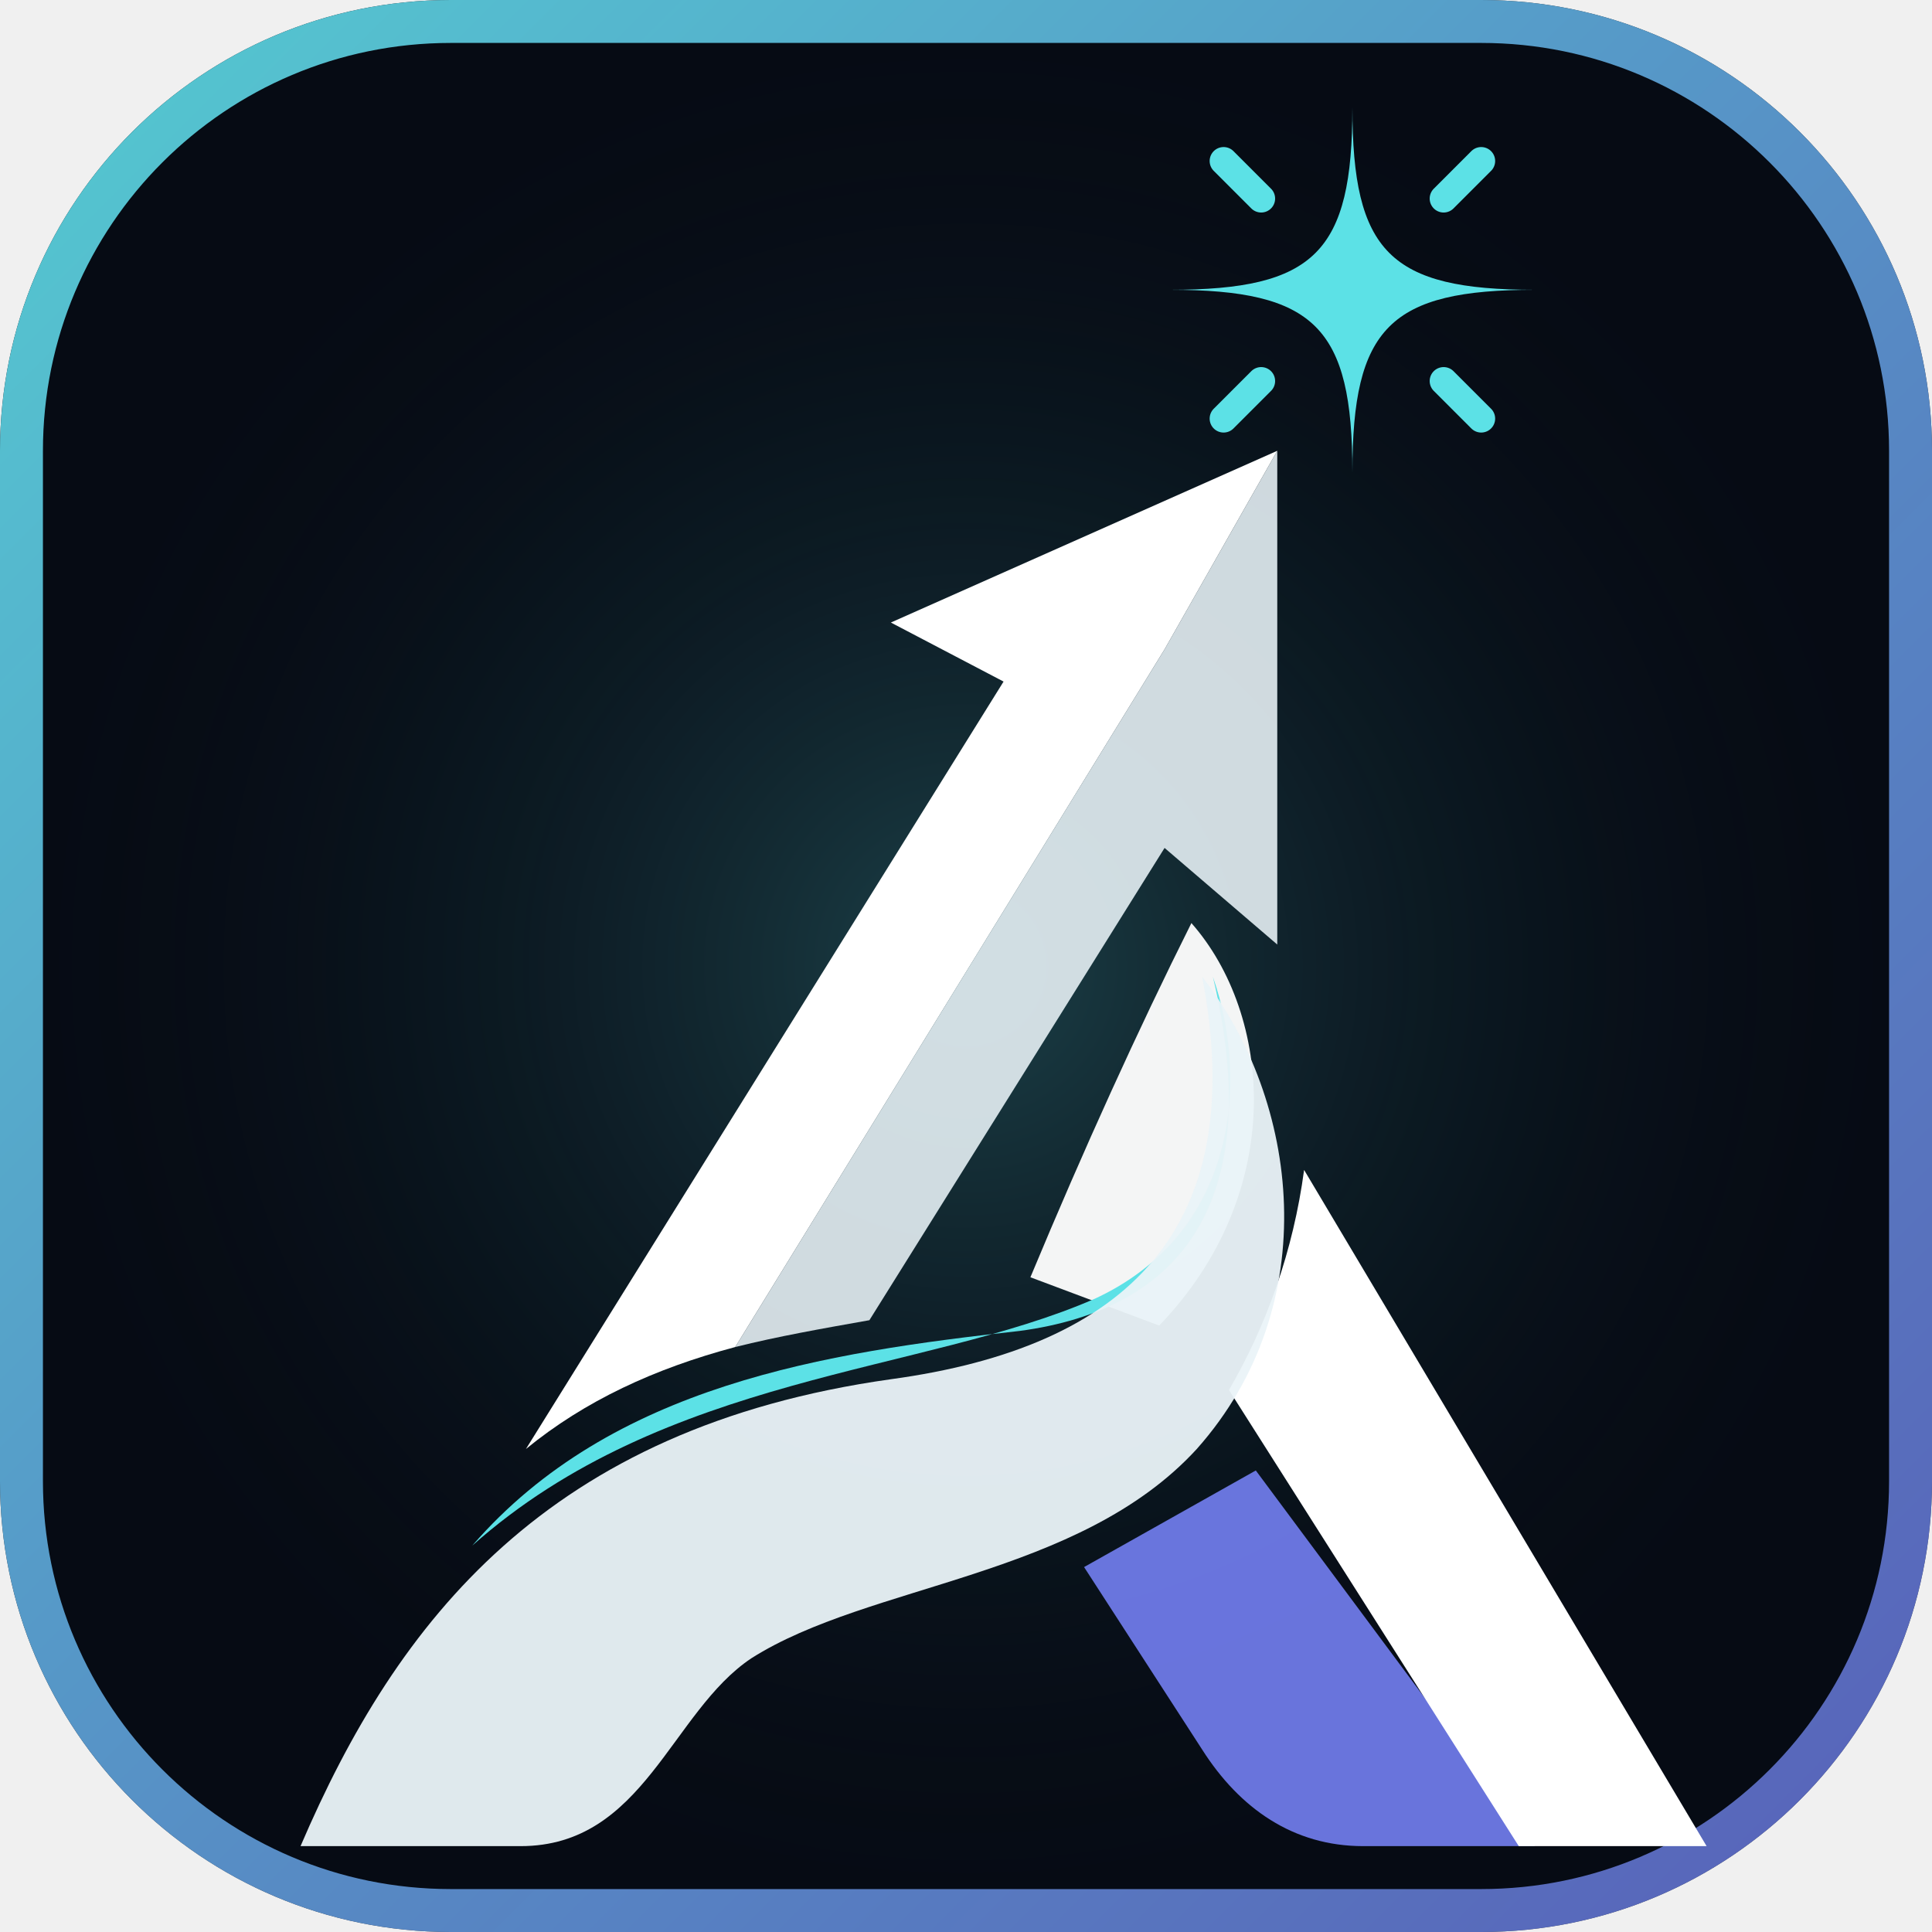
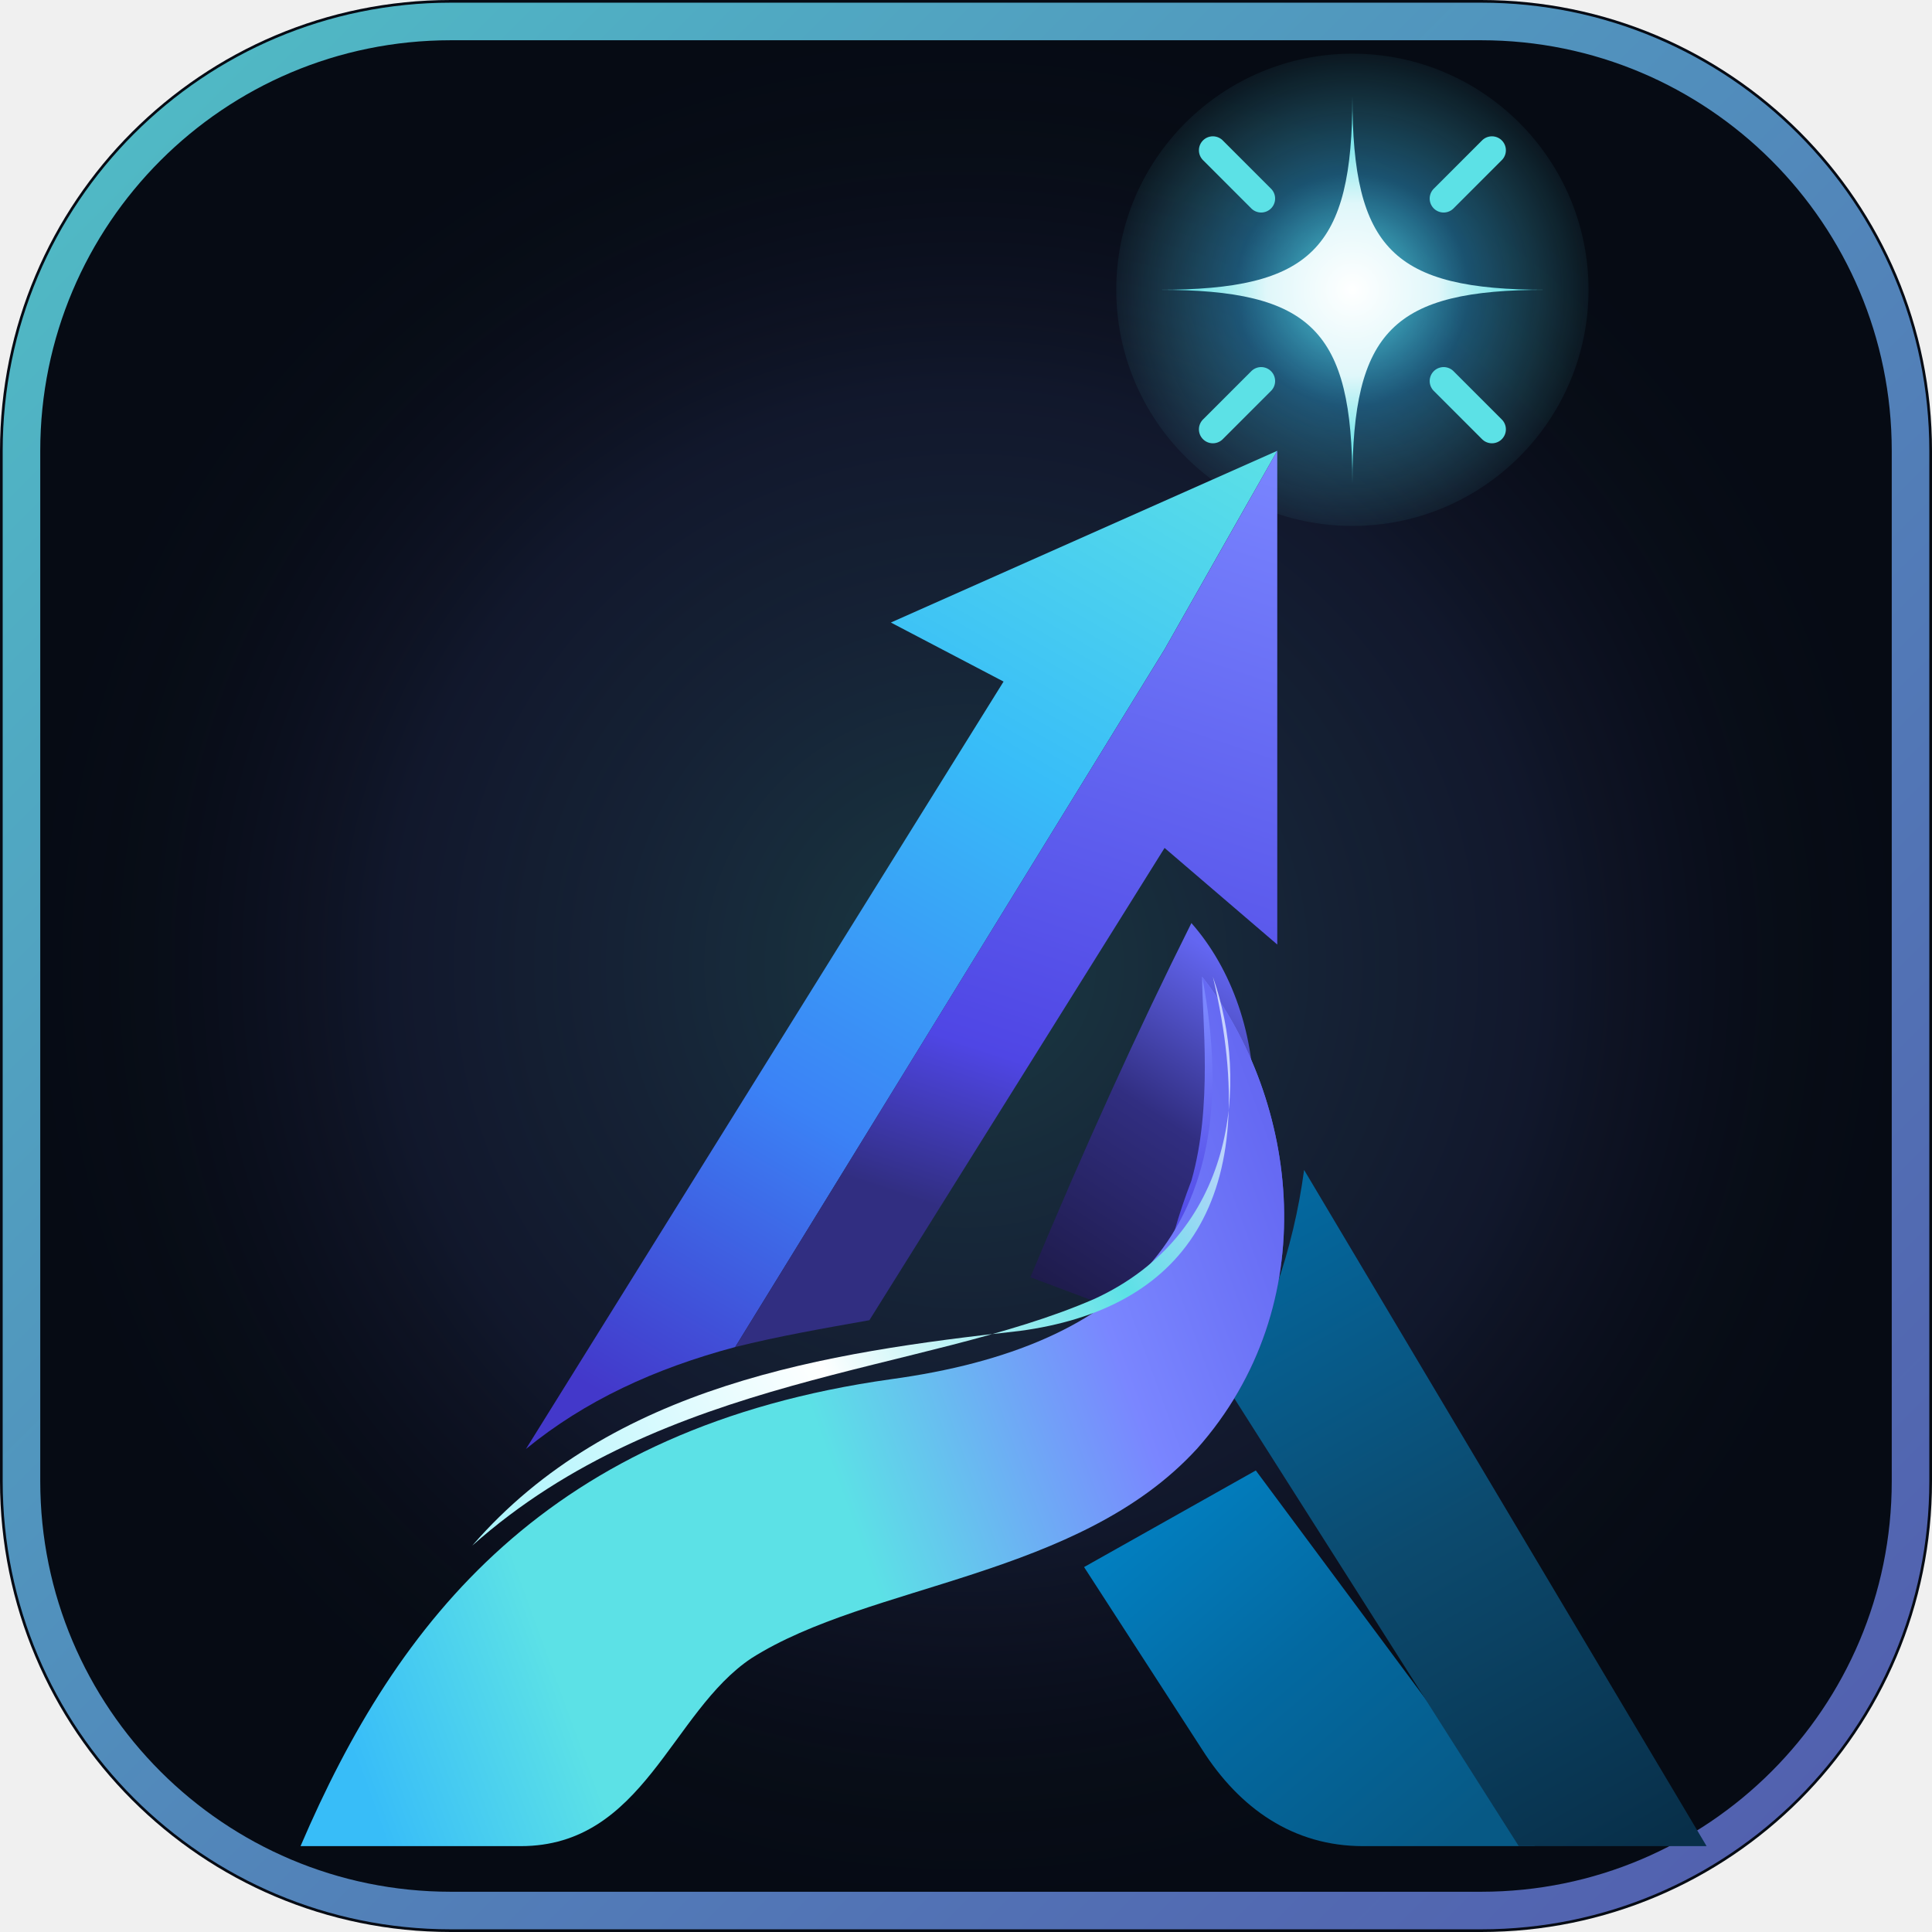
<svg xmlns="http://www.w3.org/2000/svg" viewBox="0 0 180 180" fill="none">
  <defs>
-     <linearGradient id="akvBorder" x1="0" y1="0" x2="180" y2="180" gradientUnits="userSpaceOnUse">
-       <stop offset="0%" stop-color="#5CE1E6" stop-opacity="0.9" />
-       <stop offset="100%" stop-color="#7A86FF" stop-opacity="0.7" />
-     </linearGradient>
-     <radialGradient id="akvGlow" cx="90" cy="90" r="90" gradientUnits="userSpaceOnUse">
-       <stop offset="0%" stop-color="#5CE1E6" stop-opacity="0.25" />
+     <radialGradient id="favBgGlow" cx="90" cy="90" r="90" gradientUnits="userSpaceOnUse">
+       <stop offset="0%" stop-color="#5CE1E6" stop-opacity="0.22" />
+       <stop offset="60%" stop-color="#7A86FF" stop-opacity="0.10" />
      <stop offset="100%" stop-color="#060B14" stop-opacity="0" />
    </radialGradient>
+     <linearGradient id="favBorder" x1="0" y1="0" x2="180" y2="180" gradientUnits="userSpaceOnUse">
+       <stop offset="0%" stop-color="#5CE1E6" stop-opacity="0.85" />
+       <stop offset="100%" stop-color="#7A86FF" stop-opacity="0.65" />
+     </linearGradient>
+     <radialGradient id="favStarGlow" cx="126" cy="27" r="24" gradientUnits="userSpaceOnUse">
+       <stop offset="0%" stop-color="#5CE1E6" stop-opacity="0.95" />
+       <stop offset="45%" stop-color="#38BDF8" stop-opacity="0.4" />
+       <stop offset="100%" stop-color="#5CE1E6" stop-opacity="0" />
+     </radialGradient>
+     <radialGradient id="favStarFill" cx="126" cy="27" r="16" gradientUnits="userSpaceOnUse">
+       <stop offset="0%" stop-color="#FFFFFF" />
+       <stop offset="50%" stop-color="#E0F7FA" />
+       <stop offset="100%" stop-color="#5CE1E6" />
+     </radialGradient>
+     <linearGradient id="favArrowLeft" x1="65" y1="135" x2="119" y2="42" gradientUnits="userSpaceOnUse">
+       <stop offset="0%" stop-color="#4338CA" />
+       <stop offset="30%" stop-color="#3B82F6" />
+       <stop offset="65%" stop-color="#38BDF8" />
+       <stop offset="100%" stop-color="#5CE1E6" />
+     </linearGradient>
+     <linearGradient id="favArrowRight" x1="119" y1="42" x2="95" y2="115" gradientUnits="userSpaceOnUse">
+       <stop offset="0%" stop-color="#7A86FF" />
+       <stop offset="40%" stop-color="#6366F1" />
+       <stop offset="80%" stop-color="#4F46E5" />
+       <stop offset="100%" stop-color="#312E81" />
+     </linearGradient>
+     <linearGradient id="favRightLegInner" x1="105" y1="137" x2="135" y2="172" gradientUnits="userSpaceOnUse">
+       <stop offset="0%" stop-color="#0284C7" />
+       <stop offset="50%" stop-color="#0369A1" />
+       <stop offset="100%" stop-color="#075985" />
+     </linearGradient>
+     <linearGradient id="favRightLegOuter" x1="120" y1="110" x2="155" y2="172" gradientUnits="userSpaceOnUse">
+       <stop offset="0%" stop-color="#0369A1" />
+       <stop offset="50%" stop-color="#0C4A6E" />
+       <stop offset="100%" stop-color="#082F49" />
+     </linearGradient>
+     <linearGradient id="favRibbonBody" x1="28" y1="150" x2="124" y2="115" gradientUnits="userSpaceOnUse">
+       <stop offset="0%" stop-color="#38BDF8" />
+       <stop offset="20%" stop-color="#5CE1E6" />
+       <stop offset="50%" stop-color="#5CE1E6" />
+       <stop offset="78%" stop-color="#7A86FF" />
+       <stop offset="100%" stop-color="#6366F1" />
+     </linearGradient>
+     <linearGradient id="favRibbonHighlight" x1="44" y1="144" x2="115" y2="105" gradientUnits="userSpaceOnUse">
+       <stop offset="0%" stop-color="#A5F3FC" />
+       <stop offset="45%" stop-color="#FFFFFF" />
+       <stop offset="80%" stop-color="#5CE1E6" />
+       <stop offset="100%" stop-color="#C7D2FE" />
+     </linearGradient>
+     <linearGradient id="favRibbonUnderside" x1="110" y1="95" x2="125" y2="135" gradientUnits="userSpaceOnUse">
+       <stop offset="0%" stop-color="#7A86FF" />
+       <stop offset="45%" stop-color="#4F46E5" />
+       <stop offset="100%" stop-color="#1E1B4B" />
+     </linearGradient>
+     <linearGradient id="favRibbonCurl" x1="96" y1="119" x2="115" y2="90" gradientUnits="userSpaceOnUse">
+       <stop offset="0%" stop-color="#1E1B4B" />
+       <stop offset="55%" stop-color="#312E81" />
+       <stop offset="100%" stop-color="#6366F1" />
+     </linearGradient>
  </defs>
  <rect width="180" height="180" rx="42" fill="#060B14" />
-   <rect width="180" height="180" rx="42" fill="url(#akvGlow)" />
-   <rect x="2" y="2" width="176" height="176" rx="40" stroke="url(#akvBorder)" stroke-width="4" />
-   <path d="M126 10C126 23.5 129.5 27 143 27C129.5 27 126 30.5 126 44C126 30.5 122.5 27 109 27C122.5 27 126 23.5 126 10Z" fill="#5CE1E6" />
-   <line x1="114" y1="15" x2="117.5" y2="18.5" stroke="#5CE1E6" stroke-width="2.6" stroke-linecap="round" />
-   <line x1="138" y1="15" x2="134.5" y2="18.5" stroke="#5CE1E6" stroke-width="2.6" stroke-linecap="round" />
-   <line x1="138" y1="39" x2="134.5" y2="35.5" stroke="#5CE1E6" stroke-width="2.6" stroke-linecap="round" />
-   <line x1="114" y1="39" x2="117.5" y2="35.5" stroke="#5CE1E6" stroke-width="2.6" stroke-linecap="round" />
-   <path d="M119 42L83 58L93.5 63.5L49 135C54.5 130.5 61 127.5 68.5 125.5L108.5 60.5L119 42Z" fill="#FFFFFF" />
-   <path d="M119 42L119 88L108.5 79L81 123C76.5 123.8 72.5 124.5 68.5 125.5L108.5 60.5L119 42Z" fill="#EAF4F8" fill-opacity="0.88" />
-   <path d="M96 119C101 107 106 96 111 86C118.5 94.5 120 111 108 123.5C104 122 100 120.5 96 119Z" fill="#FFFFFF" fill-opacity="0.95" />
-   <path d="M101 146L117 137L143 172L127 172C120.5 172 115.5 168.5 112 163L101 146Z" fill="#7A86FF" fill-opacity="0.85" />
-   <path d="M121.5 109L159 172L141.5 172L114.5 129.5C118 123.5 120.5 116.5 121.5 109Z" fill="#FFFFFF" />
-   <path d="M44 144C57 129 77 126 95 124C110 122 118 112 113 91C116.5 101 115 115 102 121C86 128 62 128 44 144Z" fill="#5CE1E6" />
-   <path d="M28 172C37 151 51 133 83 128.5C105 125.5 116.5 114.5 112 91C121 102.5 123.5 121.5 111.5 135C100.5 147 81 147.5 70 154.5C62.5 159.5 60 172 48.5 172H28Z" fill="#EAF4F8" fill-opacity="0.95" />
+   <rect width="180" height="180" rx="42" fill="url(#favBgGlow)" />
+   <rect x="2" y="2" width="176" height="176" rx="40" stroke="url(#favBorder)" stroke-width="3.5" />
+   <circle cx="126" cy="27" r="22" fill="url(#favStarGlow)" />
+   <path d="M126 9C126 23.2 129.8 27 144 27C129.8 27 126 30.8 126 45C126 30.8 122.2 27 108 27C122.2 27 126 23.2 126 9Z" fill="url(#favStarFill)" />
+   <line x1="113" y1="14" x2="117.5" y2="18.5" stroke="#5CE1E6" stroke-width="2.6" stroke-linecap="round" />
+   <line x1="139" y1="14" x2="134.5" y2="18.5" stroke="#5CE1E6" stroke-width="2.6" stroke-linecap="round" />
+   <line x1="139" y1="40" x2="134.5" y2="35.5" stroke="#5CE1E6" stroke-width="2.6" stroke-linecap="round" />
+   <line x1="113" y1="40" x2="117.5" y2="35.5" stroke="#5CE1E6" stroke-width="2.6" stroke-linecap="round" />
+   <path d="M101 146L117 137L143 172L127 172C120.5 172 115.5 168.5 112 163L101 146Z" fill="url(#favRightLegInner)" />
+   <path d="M121.5 109L159 172L141.5 172L114.5 129.5C118 123.5 120.5 116.5 121.5 109Z" fill="url(#favRightLegOuter)" />
+   <path d="M119 42L83 58L93.5 63.5L49 135C54.5 130.5 61 127.5 68.5 125.5L108.5 60.5L119 42Z" fill="url(#favArrowLeft)" />
+   <path d="M119 42L119 88L108.5 79L81 123C76.5 123.8 72.5 124.5 68.5 125.5L108.5 60.5L119 42Z" fill="url(#favArrowRight)" />
+   <path d="M96 119C101 107 106 96 111 86C118.5 94.5 120 111 108 123.5C104 122 100 120.5 96 119Z" fill="url(#favRibbonCurl)" />
+   <path d="M112 91C121 102.5 123.5 121.5 111.5 135C108 131 106 123 111 110C113 103 112 95 112 91Z" fill="url(#favRibbonUnderside)" />
+   <path d="M28 172C37 151 51 133 83 128.5C105 125.5 116.5 114.5 112 91C121 102.5 123.5 121.5 111.5 135C100.5 147 81 147.5 70 154.5C62.5 159.5 60 172 48.5 172H28Z" fill="url(#favRibbonBody)" />
+   <path d="M44 144C57 129 77 126 95 124C110 122 118 112 113 91C116.5 101 115 115 102 121C86 128 62 128 44 144Z" fill="url(#favRibbonHighlight)" />
</svg>
